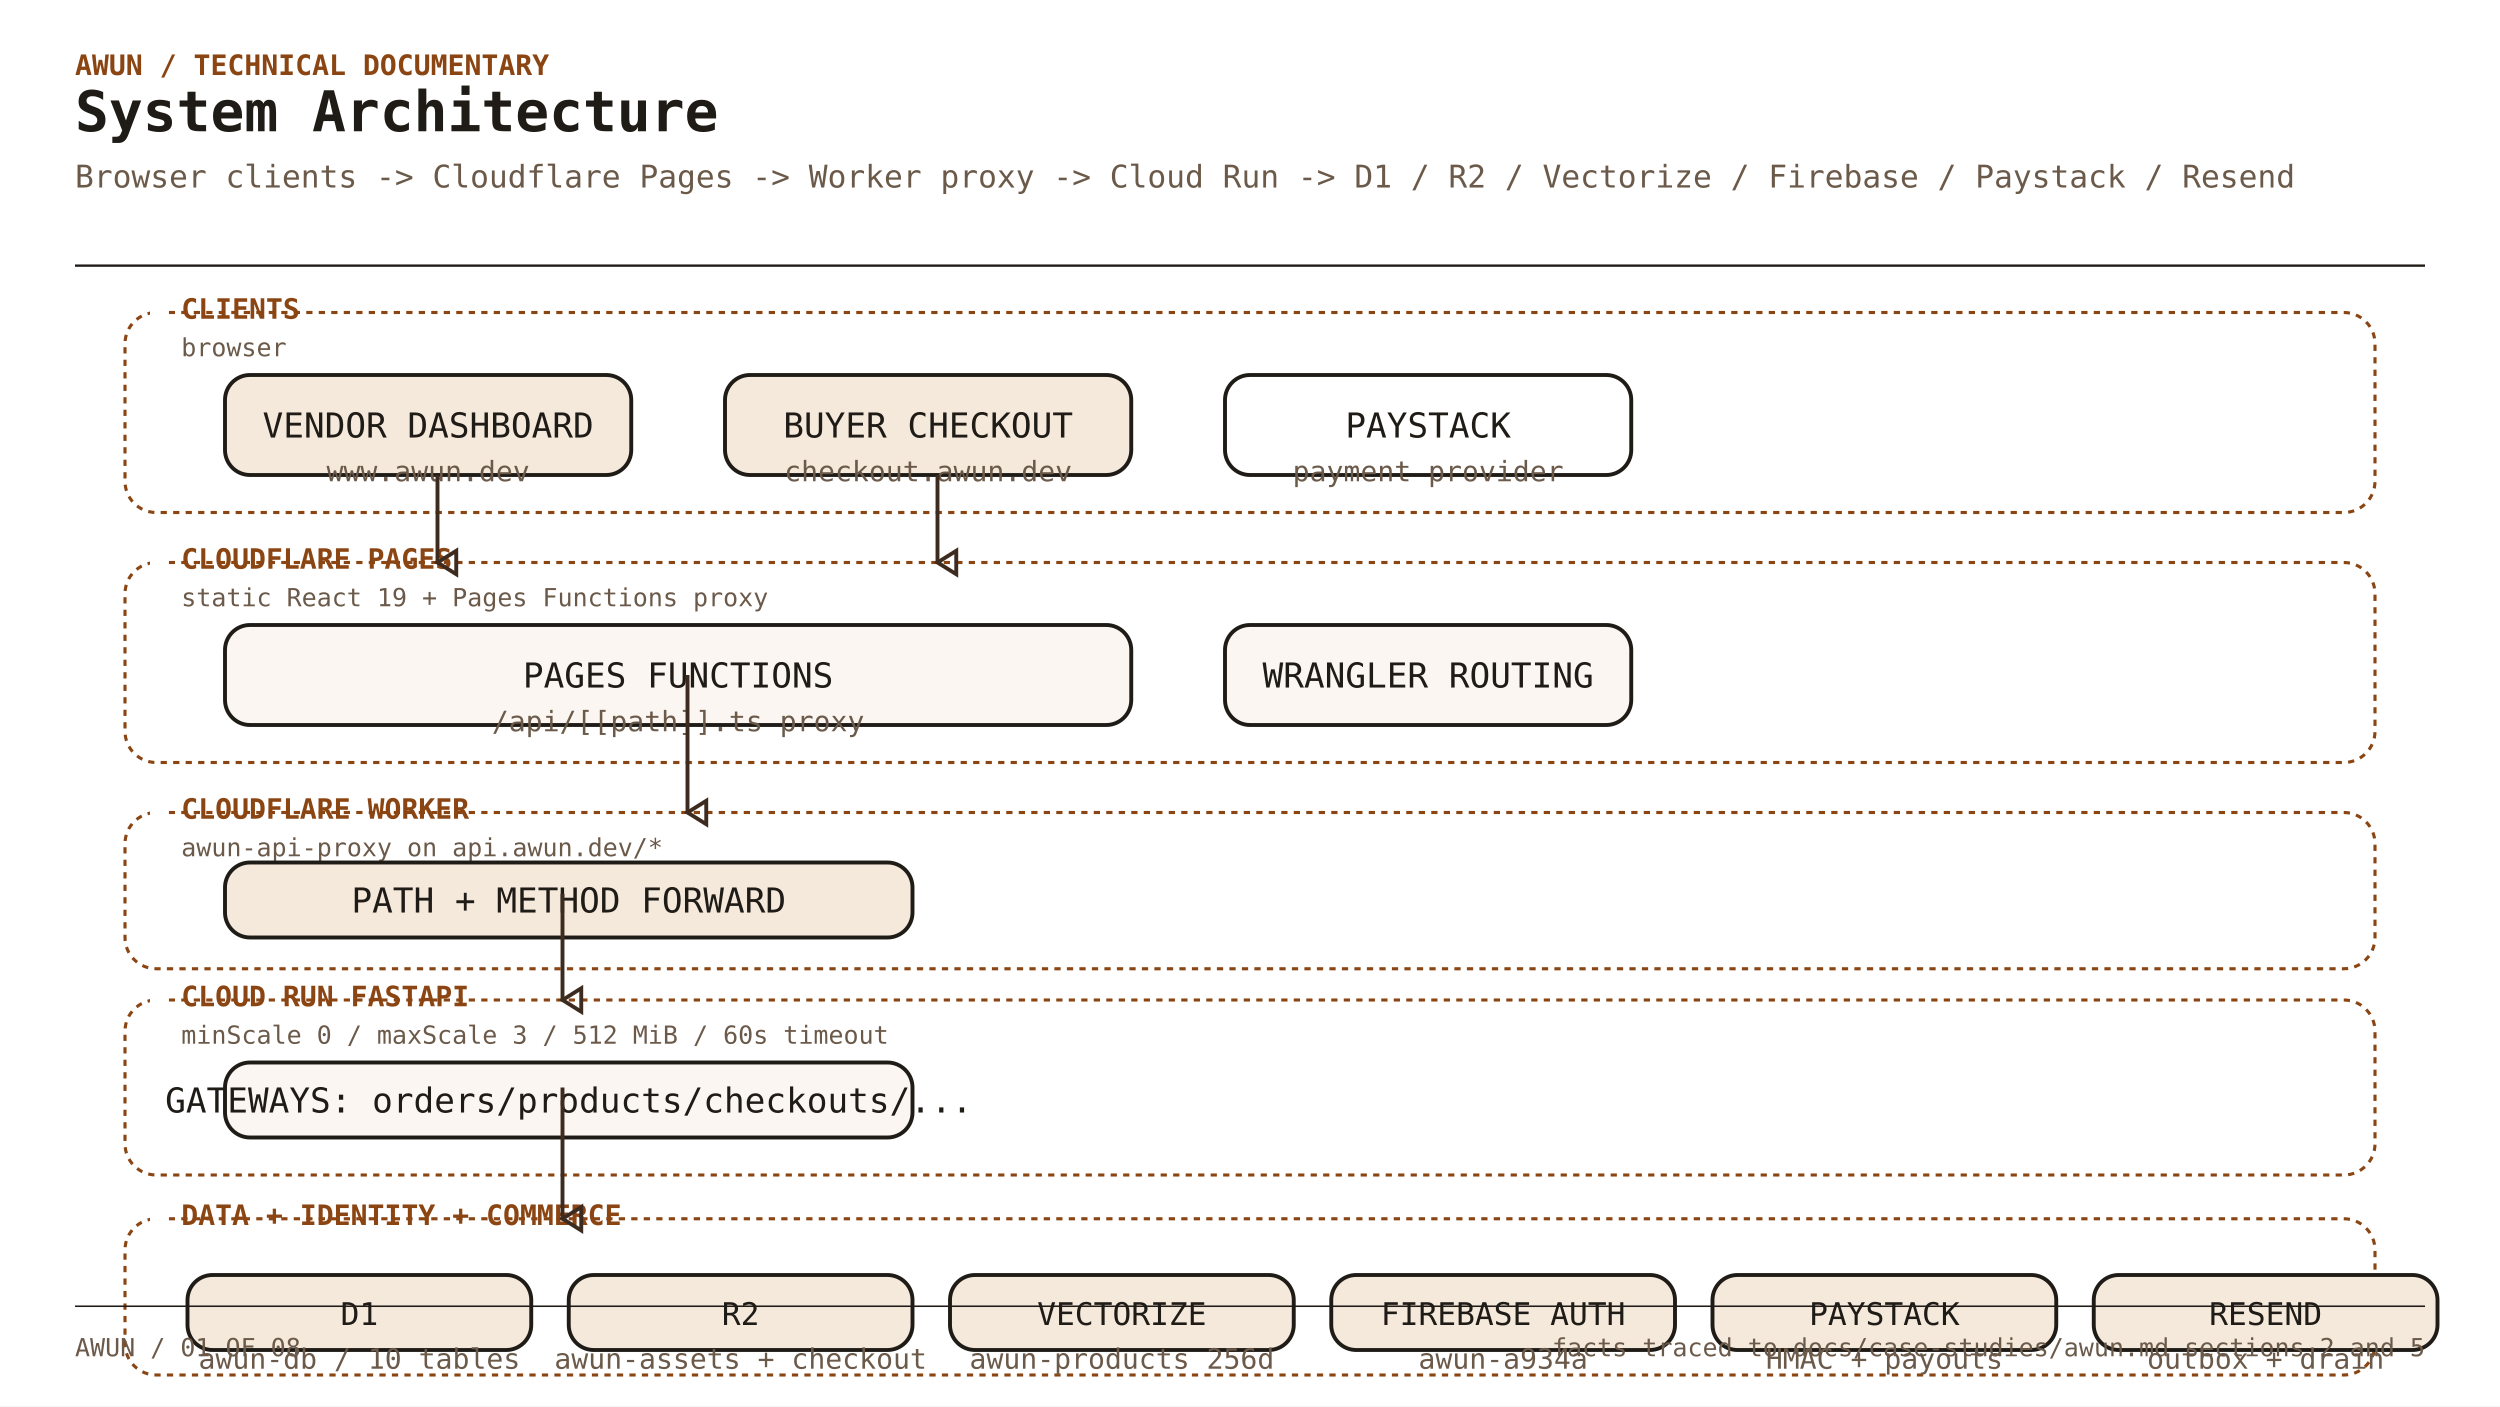
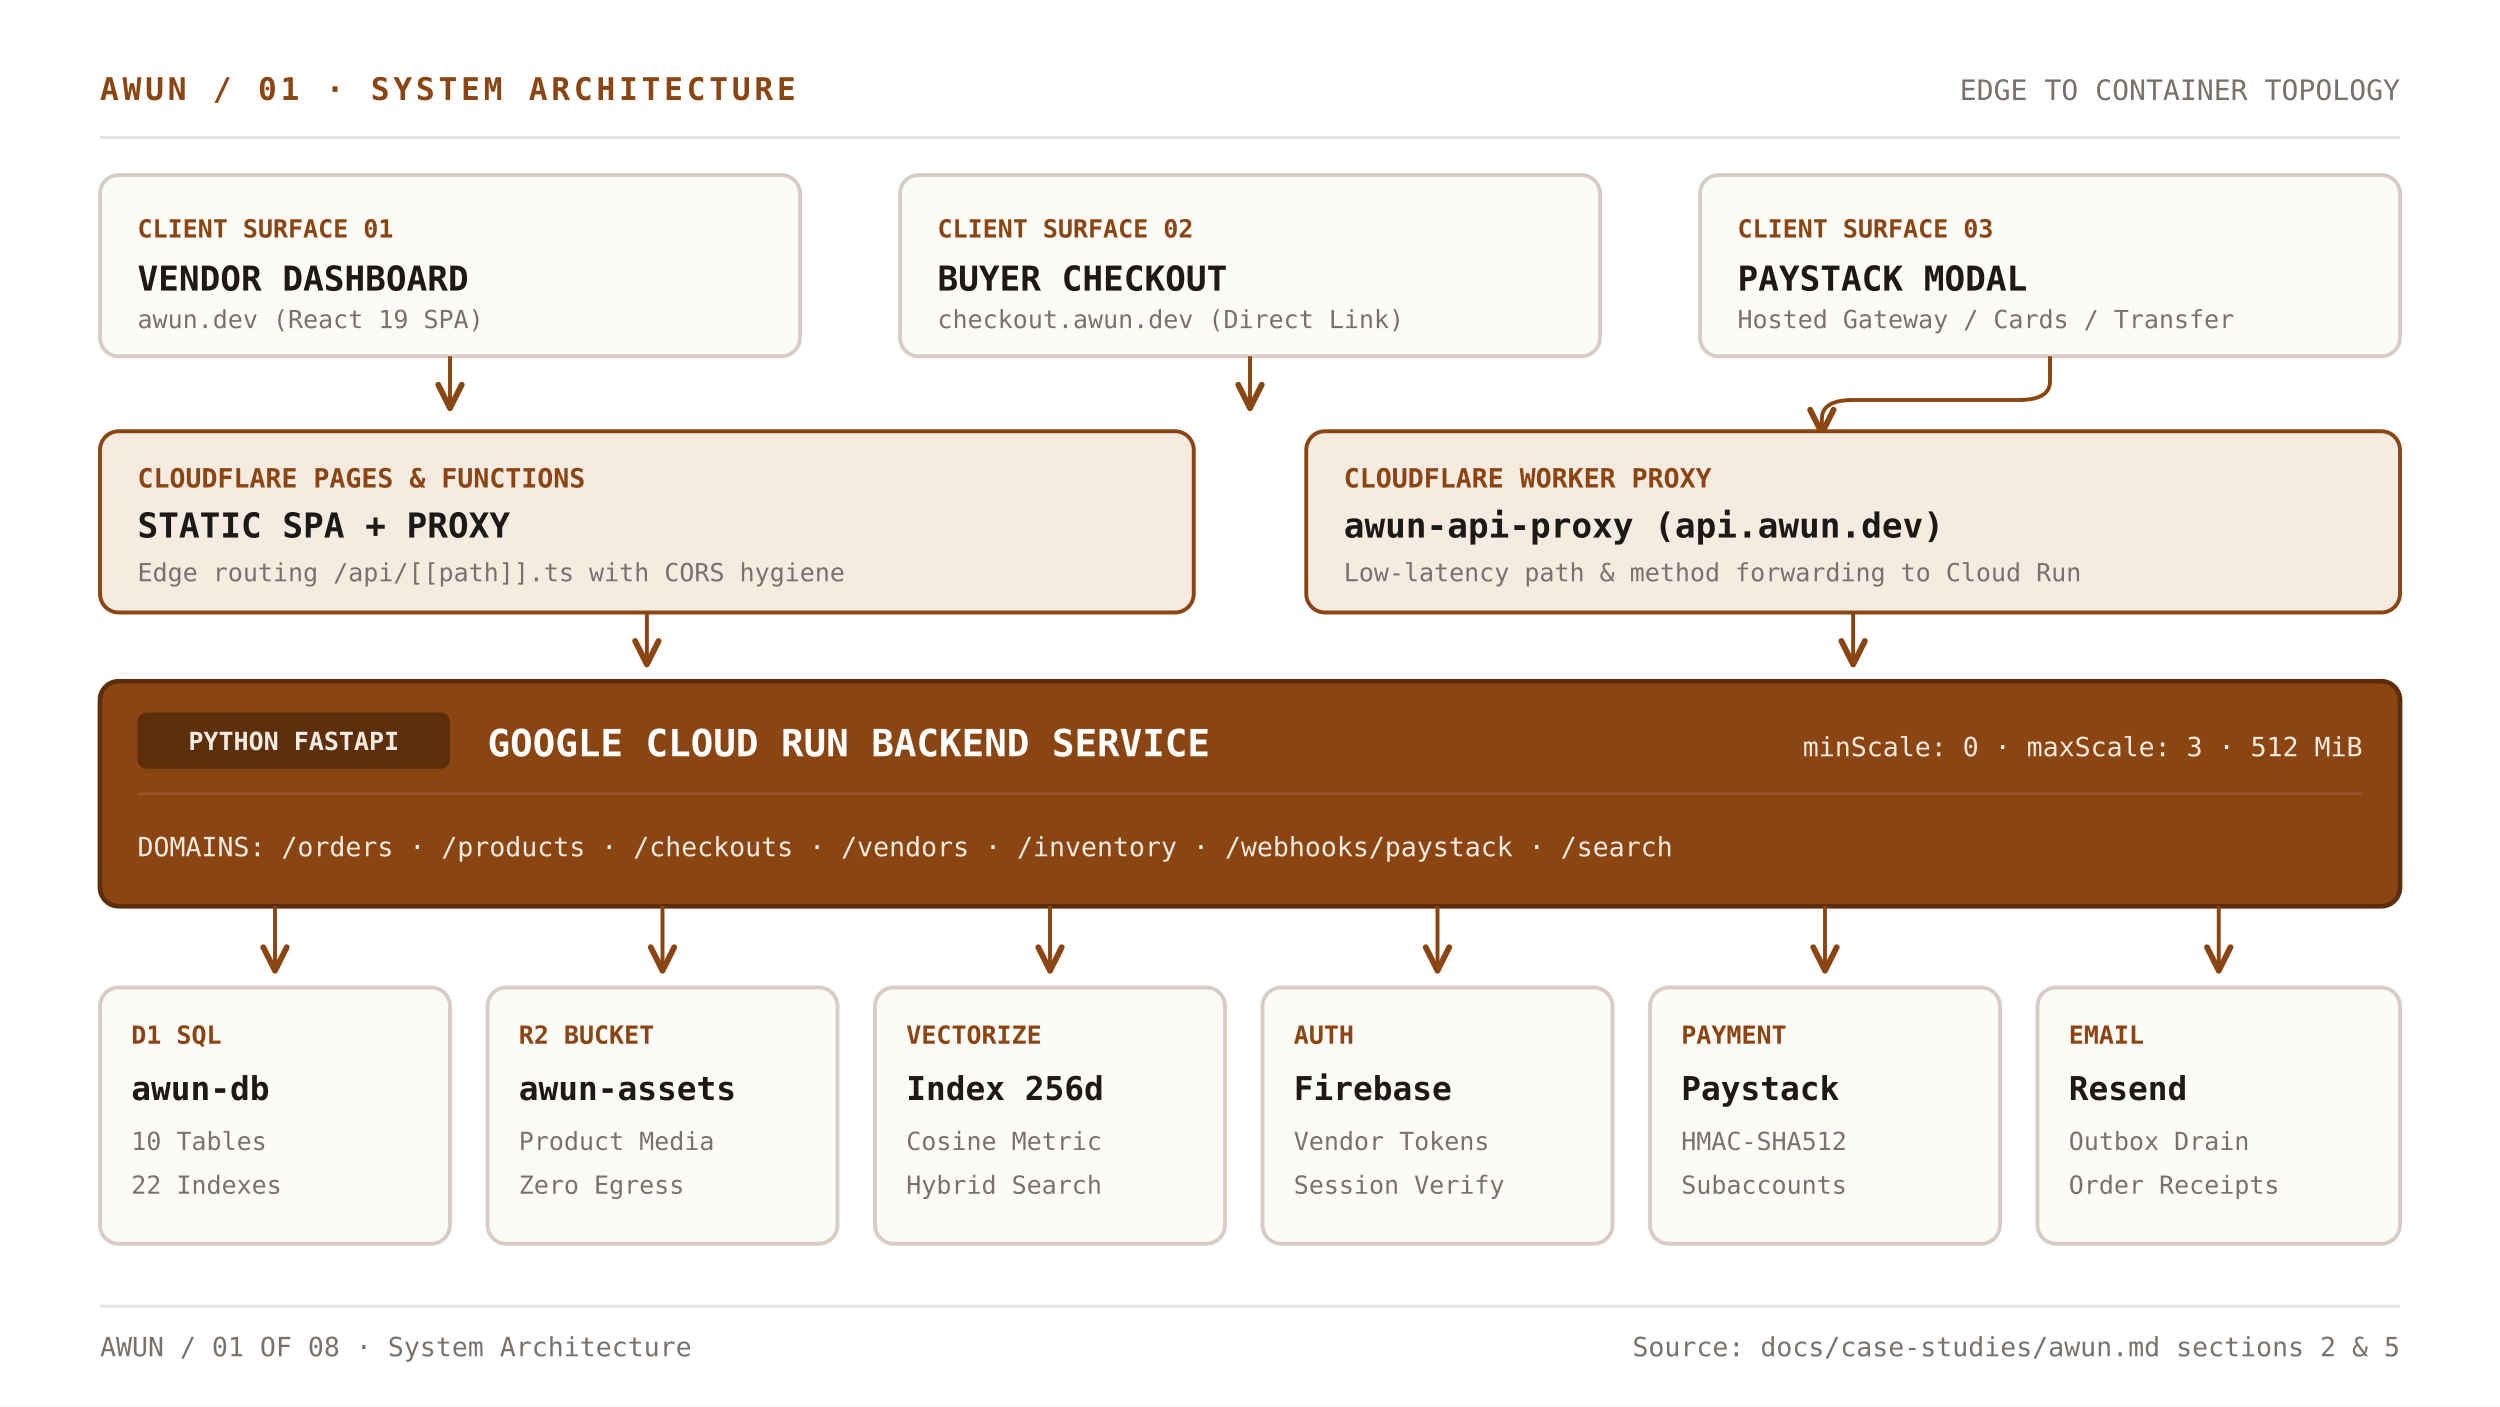
- <svg xmlns="http://www.w3.org/2000/svg" viewBox="0 0 800 450" width="100%" height="100%" preserveAspectRatio="xMidYMid meet" role="img" aria-labelledby="t-01 d-01">
-   <rect x="0" y="0" width="800" height="450" fill="#FFFFFF" />
+ <svg xmlns="http://www.w3.org/2000/svg" viewBox="0 0 800 450" width="100%" height="100%" preserveAspectRatio="xMidYMid meet" role="img" font-family="'JetBrains Mono', ui-monospace, Menlo, Consolas, monospace" style="font-family:'JetBrains Mono',ui-monospace,monospace">
  <defs>
-     <marker id="chev_01" viewBox="0 0 10 10" refX="9" refY="5" markerWidth="7" markerHeight="7" orient="auto-start-reverse">
-       <path d="M 0 0 L 9 5 L 0 10" fill="none" stroke="#3D2B1F" stroke-width="1.4" />
+     <marker id="arrow-terracotta" markerWidth="9" markerHeight="9" refX="7" refY="4.5" orient="auto">
+       <path d="M1.5 1.5 L7.5 4.5 L1.5 7.5" fill="none" stroke="#8B4513" stroke-width="1.5" stroke-linecap="round" stroke-linejoin="round" />
+     </marker>
+     <marker id="arrow-stone" markerWidth="9" markerHeight="9" refX="7" refY="4.5" orient="auto">
+       <path d="M1.5 1.5 L7.5 4.5 L1.5 7.5" fill="none" stroke="#57534E" stroke-width="1.5" stroke-linecap="round" stroke-linejoin="round" />
    </marker>
  </defs>
-   <text x="24" y="24" text-anchor="start" font-family="'JetBrains Mono', 'Menlo', 'Consolas', monospace" font-size="9" font-weight="600" fill="#8B4513">AWUN / TECHNICAL DOCUMENTARY</text>
-   <text x="24" y="42" text-anchor="start" font-family="'JetBrains Mono', 'Menlo', 'Consolas', monospace" font-size="18" font-weight="600" fill="#1F1B16">System Architecture</text>
-   <text x="24" y="60" text-anchor="start" font-family="'JetBrains Mono', 'Menlo', 'Consolas', monospace" font-size="10" font-weight="400" fill="#6B5A4A">Browser clients -&gt; Cloudflare Pages -&gt; Worker proxy -&gt; Cloud Run -&gt; D1 / R2 / Vectorize / Firebase / Paystack / Resend</text>
-   <line x1="24" y1="85" x2="776" y2="85" stroke="#1F1B16" stroke-width="0.75" />
-   <rect x="40" y="100" width="720" height="64" rx="10" ry="10" fill="#FFFFFF" stroke="#8B4513" stroke-width="1" stroke-dasharray="2 2" />
-   <rect x="48" y="91" width="6" height="14" fill="#FFFFFF" stroke="none" />
-   <text x="58" y="102" font-family="'JetBrains Mono', 'Menlo', 'Consolas', monospace" font-size="9" font-weight="600" fill="#8B4513">CLIENTS</text>
-   <text x="58" y="114" font-family="'JetBrains Mono', 'Menlo', 'Consolas', monospace" font-size="8" fill="#6B5A4A">browser</text>
-   <rect x="72" y="120" width="130" height="32" rx="8" ry="8" fill="#F5E9DC" stroke="#1F1B16" stroke-width="1.25" />
-   <text x="137.0" y="140.0" text-anchor="middle" font-family="'JetBrains Mono', 'Menlo', 'Consolas', monospace" font-size="11" font-weight="500" fill="#1F1B16">VENDOR DASHBOARD</text>
-   <text x="137.0" y="154.0" text-anchor="middle" font-family="'JetBrains Mono', 'Menlo', 'Consolas', monospace" font-size="9" fill="#6B5A4A">www.awun.dev</text>
-   <rect x="232" y="120" width="130" height="32" rx="8" ry="8" fill="#F5E9DC" stroke="#1F1B16" stroke-width="1.25" />
-   <text x="297.0" y="140.0" text-anchor="middle" font-family="'JetBrains Mono', 'Menlo', 'Consolas', monospace" font-size="11" font-weight="500" fill="#1F1B16">BUYER CHECKOUT</text>
-   <text x="297.0" y="154.0" text-anchor="middle" font-family="'JetBrains Mono', 'Menlo', 'Consolas', monospace" font-size="9" fill="#6B5A4A">checkout.awun.dev</text>
-   <rect x="392" y="120" width="130" height="32" rx="8" ry="8" fill="#FFFFFF" stroke="#1F1B16" stroke-width="1.25" />
-   <text x="457.0" y="140.0" text-anchor="middle" font-family="'JetBrains Mono', 'Menlo', 'Consolas', monospace" font-size="11" font-weight="500" fill="#1F1B16">PAYSTACK</text>
-   <text x="457.0" y="154.0" text-anchor="middle" font-family="'JetBrains Mono', 'Menlo', 'Consolas', monospace" font-size="9" fill="#6B5A4A">payment provider</text>
-   <rect x="40" y="180" width="720" height="64" rx="10" ry="10" fill="#FFFFFF" stroke="#8B4513" stroke-width="1" stroke-dasharray="2 2" />
-   <rect x="48" y="171" width="6" height="14" fill="#FFFFFF" stroke="none" />
-   <text x="58" y="182" font-family="'JetBrains Mono', 'Menlo', 'Consolas', monospace" font-size="9" font-weight="600" fill="#8B4513">CLOUDFLARE PAGES</text>
-   <text x="58" y="194" font-family="'JetBrains Mono', 'Menlo', 'Consolas', monospace" font-size="8" fill="#6B5A4A">static React 19 + Pages Functions proxy</text>
-   <rect x="72" y="200" width="290" height="32" rx="8" ry="8" fill="#FBF6F1" stroke="#1F1B16" stroke-width="1.25" />
-   <text x="217.0" y="220.0" text-anchor="middle" font-family="'JetBrains Mono', 'Menlo', 'Consolas', monospace" font-size="11" font-weight="500" fill="#1F1B16">PAGES FUNCTIONS</text>
-   <text x="217.0" y="234.0" text-anchor="middle" font-family="'JetBrains Mono', 'Menlo', 'Consolas', monospace" font-size="9" fill="#6B5A4A">/api/[[path]].ts proxy</text>
-   <rect x="392" y="200" width="130" height="32" rx="8" ry="8" fill="#FBF6F1" stroke="#1F1B16" stroke-width="1.25" />
-   <text x="457.0" y="220.0" text-anchor="middle" font-family="'JetBrains Mono', 'Menlo', 'Consolas', monospace" font-size="11" font-weight="500" fill="#1F1B16">WRANGLER ROUTING</text>
-   <rect x="40" y="260" width="720" height="50" rx="10" ry="10" fill="#FFFFFF" stroke="#8B4513" stroke-width="1" stroke-dasharray="2 2" />
-   <rect x="48" y="251" width="6" height="14" fill="#FFFFFF" stroke="none" />
-   <text x="58" y="262" font-family="'JetBrains Mono', 'Menlo', 'Consolas', monospace" font-size="9" font-weight="600" fill="#8B4513">CLOUDFLARE WORKER</text>
-   <text x="58" y="274" font-family="'JetBrains Mono', 'Menlo', 'Consolas', monospace" font-size="8" fill="#6B5A4A">awun-api-proxy on api.awun.dev/*</text>
-   <rect x="72" y="276" width="220" height="24" rx="8" ry="8" fill="#F5E9DC" stroke="#1F1B16" stroke-width="1.25" />
-   <text x="182.0" y="292.0" text-anchor="middle" font-family="'JetBrains Mono', 'Menlo', 'Consolas', monospace" font-size="11" font-weight="500" fill="#1F1B16">PATH + METHOD FORWARD</text>
-   <rect x="40" y="320" width="720" height="56" rx="10" ry="10" fill="#FFFFFF" stroke="#8B4513" stroke-width="1" stroke-dasharray="2 2" />
-   <rect x="48" y="311" width="6" height="14" fill="#FFFFFF" stroke="none" />
-   <text x="58" y="322" font-family="'JetBrains Mono', 'Menlo', 'Consolas', monospace" font-size="9" font-weight="600" fill="#8B4513">CLOUD RUN FASTAPI</text>
-   <text x="58" y="334" font-family="'JetBrains Mono', 'Menlo', 'Consolas', monospace" font-size="8" fill="#6B5A4A">minScale 0 / maxScale 3 / 512 MiB / 60s timeout</text>
-   <rect x="72" y="340" width="220" height="24" rx="8" ry="8" fill="#FBF6F1" stroke="#1F1B16" stroke-width="1.25" />
-   <text x="182.0" y="356.0" text-anchor="middle" font-family="'JetBrains Mono', 'Menlo', 'Consolas', monospace" font-size="11" font-weight="500" fill="#1F1B16">GATEWAYS: orders/products/checkouts/...</text>
-   <rect x="40" y="390" width="720" height="50" rx="10" ry="10" fill="#FFFFFF" stroke="#8B4513" stroke-width="1" stroke-dasharray="2 2" />
-   <rect x="48" y="381" width="6" height="14" fill="#FFFFFF" stroke="none" />
-   <text x="58" y="392" font-family="'JetBrains Mono', 'Menlo', 'Consolas', monospace" font-size="9" font-weight="600" fill="#8B4513">DATA + IDENTITY + COMMERCE</text>
-   <rect x="60" y="408" width="110" height="24" rx="8" ry="8" fill="#F5E9DC" stroke="#1F1B16" stroke-width="1.25" />
-   <text x="115.0" y="424.0" text-anchor="middle" font-family="'JetBrains Mono', 'Menlo', 'Consolas', monospace" font-size="10" font-weight="500" fill="#1F1B16">D1</text>
-   <text x="115.0" y="438.0" text-anchor="middle" font-family="'JetBrains Mono', 'Menlo', 'Consolas', monospace" font-size="9" fill="#6B5A4A">awun-db / 10 tables</text>
-   <rect x="182" y="408" width="110" height="24" rx="8" ry="8" fill="#F5E9DC" stroke="#1F1B16" stroke-width="1.25" />
-   <text x="237.0" y="424.0" text-anchor="middle" font-family="'JetBrains Mono', 'Menlo', 'Consolas', monospace" font-size="10" font-weight="500" fill="#1F1B16">R2</text>
-   <text x="237.0" y="438.0" text-anchor="middle" font-family="'JetBrains Mono', 'Menlo', 'Consolas', monospace" font-size="9" fill="#6B5A4A">awun-assets + checkout</text>
-   <rect x="304" y="408" width="110" height="24" rx="8" ry="8" fill="#F5E9DC" stroke="#1F1B16" stroke-width="1.25" />
-   <text x="359.0" y="424.0" text-anchor="middle" font-family="'JetBrains Mono', 'Menlo', 'Consolas', monospace" font-size="10" font-weight="500" fill="#1F1B16">VECTORIZE</text>
-   <text x="359.0" y="438.0" text-anchor="middle" font-family="'JetBrains Mono', 'Menlo', 'Consolas', monospace" font-size="9" fill="#6B5A4A">awun-products 256d</text>
-   <rect x="426" y="408" width="110" height="24" rx="8" ry="8" fill="#F5E9DC" stroke="#1F1B16" stroke-width="1.25" />
-   <text x="481.0" y="424.0" text-anchor="middle" font-family="'JetBrains Mono', 'Menlo', 'Consolas', monospace" font-size="10" font-weight="500" fill="#1F1B16">FIREBASE AUTH</text>
-   <text x="481.0" y="438.0" text-anchor="middle" font-family="'JetBrains Mono', 'Menlo', 'Consolas', monospace" font-size="9" fill="#6B5A4A">awun-a934a</text>
-   <rect x="548" y="408" width="110" height="24" rx="8" ry="8" fill="#F5E9DC" stroke="#1F1B16" stroke-width="1.25" />
-   <text x="603.0" y="424.0" text-anchor="middle" font-family="'JetBrains Mono', 'Menlo', 'Consolas', monospace" font-size="10" font-weight="500" fill="#1F1B16">PAYSTACK</text>
-   <text x="603.0" y="438.0" text-anchor="middle" font-family="'JetBrains Mono', 'Menlo', 'Consolas', monospace" font-size="9" fill="#6B5A4A">HMAC + payouts</text>
-   <rect x="670" y="408" width="110" height="24" rx="8" ry="8" fill="#F5E9DC" stroke="#1F1B16" stroke-width="1.25" />
-   <text x="725.0" y="424.0" text-anchor="middle" font-family="'JetBrains Mono', 'Menlo', 'Consolas', monospace" font-size="10" font-weight="500" fill="#1F1B16">RESEND</text>
-   <text x="725.0" y="438.0" text-anchor="middle" font-family="'JetBrains Mono', 'Menlo', 'Consolas', monospace" font-size="9" fill="#6B5A4A">outbox + drain</text>
-   <path d="M 140 152 L 140 180" stroke="#3D2B1F" stroke-width="1.25" fill="none" />
-   <path d="M 140 180 L 146 176.25 L 146 183.75 Z" fill="none" stroke="#3D2B1F" stroke-width="1.25" />
-   <path d="M 300 152 L 300 180" stroke="#3D2B1F" stroke-width="1.25" fill="none" />
-   <path d="M 300 180 L 306 176.25 L 306 183.75 Z" fill="none" stroke="#3D2B1F" stroke-width="1.25" />
-   <path d="M 220 216 L 220 260" stroke="#3D2B1F" stroke-width="1.25" fill="none" />
-   <path d="M 220 260 L 226 256.25 L 226 263.75 Z" fill="none" stroke="#3D2B1F" stroke-width="1.25" />
-   <path d="M 180 286 L 180 320" stroke="#3D2B1F" stroke-width="1.25" fill="none" />
-   <path d="M 180 320 L 186 316.25 L 186 323.75 Z" fill="none" stroke="#3D2B1F" stroke-width="1.25" />
-   <path d="M 180 348 L 180 390" stroke="#3D2B1F" stroke-width="1.25" fill="none" />
-   <path d="M 180 390 L 186 386.25 L 186 393.75 Z" fill="none" stroke="#3D2B1F" stroke-width="1.25" />
-   <line x1="24" y1="418" x2="776" y2="418" stroke="#1F1B16" stroke-width="0.5" />
-   <text x="24" y="434" text-anchor="start" font-family="'JetBrains Mono', 'Menlo', 'Consolas', monospace" font-size="8" font-weight="400" fill="#6B5A4A">AWUN / 01 OF 08</text>
-   <text x="776" y="434" text-anchor="end" font-family="'JetBrains Mono', 'Menlo', 'Consolas', monospace" font-size="8" font-weight="400" fill="#6B5A4A">facts traced to docs/case-studies/awun.md sections 2 and 5</text>
+   <rect x="0" y="0" width="800" height="450" fill="#FFFFFF" />
+   <text x="32" y="32" font-size="10" font-weight="600" fill="#8B4513" letter-spacing="0.12em">AWUN / 01 · SYSTEM ARCHITECTURE</text>
+   <text x="768" y="32" font-size="9" font-weight="500" fill="#78716C" text-anchor="end">EDGE TO CONTAINER TOPOLOGY</text>
+   <line x1="32" y1="44" x2="768" y2="44" stroke="#E7E5E4" stroke-width="1" />
+   <rect x="32" y="56" width="224" height="58" rx="6" fill="#FDFBF7" stroke="#D7CCC8" stroke-width="1.25" />
+   <text x="44" y="76" font-size="8" font-weight="600" fill="#8B4513">CLIENT SURFACE 01</text>
+   <text x="44" y="93" font-size="11" font-weight="600" fill="#1C1917">VENDOR DASHBOARD</text>
+   <text x="44" y="105" font-size="8" fill="#78716C">awun.dev (React 19 SPA)</text>
+   <rect x="288" y="56" width="224" height="58" rx="6" fill="#FDFBF7" stroke="#D7CCC8" stroke-width="1.25" />
+   <text x="300" y="76" font-size="8" font-weight="600" fill="#8B4513">CLIENT SURFACE 02</text>
+   <text x="300" y="93" font-size="11" font-weight="600" fill="#1C1917">BUYER CHECKOUT</text>
+   <text x="300" y="105" font-size="8" fill="#78716C">checkout.awun.dev (Direct Link)</text>
+   <rect x="544" y="56" width="224" height="58" rx="6" fill="#FDFBF7" stroke="#D7CCC8" stroke-width="1.25" />
+   <text x="556" y="76" font-size="8" font-weight="600" fill="#8B4513">CLIENT SURFACE 03</text>
+   <text x="556" y="93" font-size="11" font-weight="600" fill="#1C1917">PAYSTACK MODAL</text>
+   <text x="556" y="105" font-size="8" fill="#78716C">Hosted Gateway / Cards / Transfer</text>
+   <path d="M144 114 L144 130" fill="none" stroke="#8B4513" stroke-width="1.25" marker-end="url(#arrow-terracotta)" />
+   <path d="M400 114 L400 130" fill="none" stroke="#8B4513" stroke-width="1.25" marker-end="url(#arrow-terracotta)" />
+   <path d="M656 114 L656 122 Q656 128 646 128 L593 128 Q583 128 583 134 L583 138" fill="none" stroke="#8B4513" stroke-width="1.25" marker-end="url(#arrow-terracotta)" />
+   <rect x="32" y="138" width="350" height="58" rx="6" fill="#F5EBE1" stroke="#8B4513" stroke-width="1.25" />
+   <text x="44" y="156" font-size="8.5" font-weight="600" fill="#8B4513">CLOUDFLARE PAGES &amp; FUNCTIONS</text>
+   <text x="44" y="172" font-size="11" font-weight="600" fill="#1C1917">STATIC SPA + PROXY</text>
+   <text x="44" y="186" font-size="8" fill="#78716C">Edge routing /api/[[path]].ts with CORS hygiene</text>
+   <rect x="418" y="138" width="350" height="58" rx="6" fill="#F5EBE1" stroke="#8B4513" stroke-width="1.25" />
+   <text x="430" y="156" font-size="8.5" font-weight="600" fill="#8B4513">CLOUDFLARE WORKER PROXY</text>
+   <text x="430" y="172" font-size="11" font-weight="600" fill="#1C1917">awun-api-proxy (api.awun.dev)</text>
+   <text x="430" y="186" font-size="8" fill="#78716C">Low-latency path &amp; method forwarding to Cloud Run</text>
+   <path d="M207 196 L207 212" fill="none" stroke="#8B4513" stroke-width="1.25" marker-end="url(#arrow-terracotta)" />
+   <path d="M593 196 L593 212" fill="none" stroke="#8B4513" stroke-width="1.25" marker-end="url(#arrow-terracotta)" />
+   <rect x="32" y="218" width="736" height="72" rx="6" fill="#8B4513" stroke="#5D2E0C" stroke-width="1.5" />
+   <rect x="44" y="228" width="100" height="18" rx="3" fill="#5D2E0C" />
+   <text x="94" y="240" font-size="8" font-weight="600" fill="#F5EBE1" text-anchor="middle">PYTHON FASTAPI</text>
+   <text x="156" y="242" font-size="12" font-weight="600" fill="#FFFFFF">GOOGLE CLOUD RUN BACKEND SERVICE</text>
+   <text x="756" y="242" font-size="8.5" font-weight="500" fill="#F5EBE1" text-anchor="end">minScale: 0 · maxScale: 3 · 512 MiB</text>
+   <line x1="44" y1="254" x2="756" y2="254" stroke="#A0522D" stroke-width="0.75" />
+   <text x="44" y="274" font-size="8.5" fill="#F5EBE1">DOMAINS: /orders · /products · /checkouts · /vendors · /inventory · /webhooks/paystack · /search</text>
+   <path d="M88 290 L88 310" fill="none" stroke="#8B4513" stroke-width="1.25" marker-end="url(#arrow-terracotta)" />
+   <path d="M212 290 L212 310" fill="none" stroke="#8B4513" stroke-width="1.25" marker-end="url(#arrow-terracotta)" />
+   <path d="M336 290 L336 310" fill="none" stroke="#8B4513" stroke-width="1.25" marker-end="url(#arrow-terracotta)" />
+   <path d="M460 290 L460 310" fill="none" stroke="#8B4513" stroke-width="1.25" marker-end="url(#arrow-terracotta)" />
+   <path d="M584 290 L584 310" fill="none" stroke="#8B4513" stroke-width="1.25" marker-end="url(#arrow-terracotta)" />
+   <path d="M710 290 L710 310" fill="none" stroke="#8B4513" stroke-width="1.25" marker-end="url(#arrow-terracotta)" />
+   <rect x="32" y="316" width="112" height="82" rx="6" fill="#FDFBF7" stroke="#D7CCC8" stroke-width="1.25" />
+   <text x="42" y="334" font-size="8" font-weight="600" fill="#8B4513">D1 SQL</text>
+   <text x="42" y="352" font-size="10.5" font-weight="600" fill="#1C1917">awun-db</text>
+   <text x="42" y="368" font-size="8" fill="#78716C">10 Tables</text>
+   <text x="42" y="382" font-size="8" fill="#78716C">22 Indexes</text>
+   <rect x="156" y="316" width="112" height="82" rx="6" fill="#FDFBF7" stroke="#D7CCC8" stroke-width="1.25" />
+   <text x="166" y="334" font-size="8" font-weight="600" fill="#8B4513">R2 BUCKET</text>
+   <text x="166" y="352" font-size="10.5" font-weight="600" fill="#1C1917">awun-assets</text>
+   <text x="166" y="368" font-size="8" fill="#78716C">Product Media</text>
+   <text x="166" y="382" font-size="8" fill="#78716C">Zero Egress</text>
+   <rect x="280" y="316" width="112" height="82" rx="6" fill="#FDFBF7" stroke="#D7CCC8" stroke-width="1.25" />
+   <text x="290" y="334" font-size="8" font-weight="600" fill="#8B4513">VECTORIZE</text>
+   <text x="290" y="352" font-size="10.5" font-weight="600" fill="#1C1917">Index 256d</text>
+   <text x="290" y="368" font-size="8" fill="#78716C">Cosine Metric</text>
+   <text x="290" y="382" font-size="8" fill="#78716C">Hybrid Search</text>
+   <rect x="404" y="316" width="112" height="82" rx="6" fill="#FDFBF7" stroke="#D7CCC8" stroke-width="1.25" />
+   <text x="414" y="334" font-size="8" font-weight="600" fill="#8B4513">AUTH</text>
+   <text x="414" y="352" font-size="10.5" font-weight="600" fill="#1C1917">Firebase</text>
+   <text x="414" y="368" font-size="8" fill="#78716C">Vendor Tokens</text>
+   <text x="414" y="382" font-size="8" fill="#78716C">Session Verify</text>
+   <rect x="528" y="316" width="112" height="82" rx="6" fill="#FDFBF7" stroke="#D7CCC8" stroke-width="1.25" />
+   <text x="538" y="334" font-size="8" font-weight="600" fill="#8B4513">PAYMENT</text>
+   <text x="538" y="352" font-size="10.5" font-weight="600" fill="#1C1917">Paystack</text>
+   <text x="538" y="368" font-size="8" fill="#78716C">HMAC-SHA512</text>
+   <text x="538" y="382" font-size="8" fill="#78716C">Subaccounts</text>
+   <rect x="652" y="316" width="116" height="82" rx="6" fill="#FDFBF7" stroke="#D7CCC8" stroke-width="1.25" />
+   <text x="662" y="334" font-size="8" font-weight="600" fill="#8B4513">EMAIL</text>
+   <text x="662" y="352" font-size="10.5" font-weight="600" fill="#1C1917">Resend</text>
+   <text x="662" y="368" font-size="8" fill="#78716C">Outbox Drain</text>
+   <text x="662" y="382" font-size="8" fill="#78716C">Order Receipts</text>
+   <line x1="32" y1="418" x2="768" y2="418" stroke="#E7E5E4" stroke-width="1" />
+   <text x="32" y="434" font-size="8.5" fill="#78716C">AWUN / 01 OF 08 · System Architecture</text>
+   <text x="768" y="434" font-size="8.5" fill="#78716C" text-anchor="end">Source: docs/case-studies/awun.md sections 2 &amp; 5</text>
</svg>
